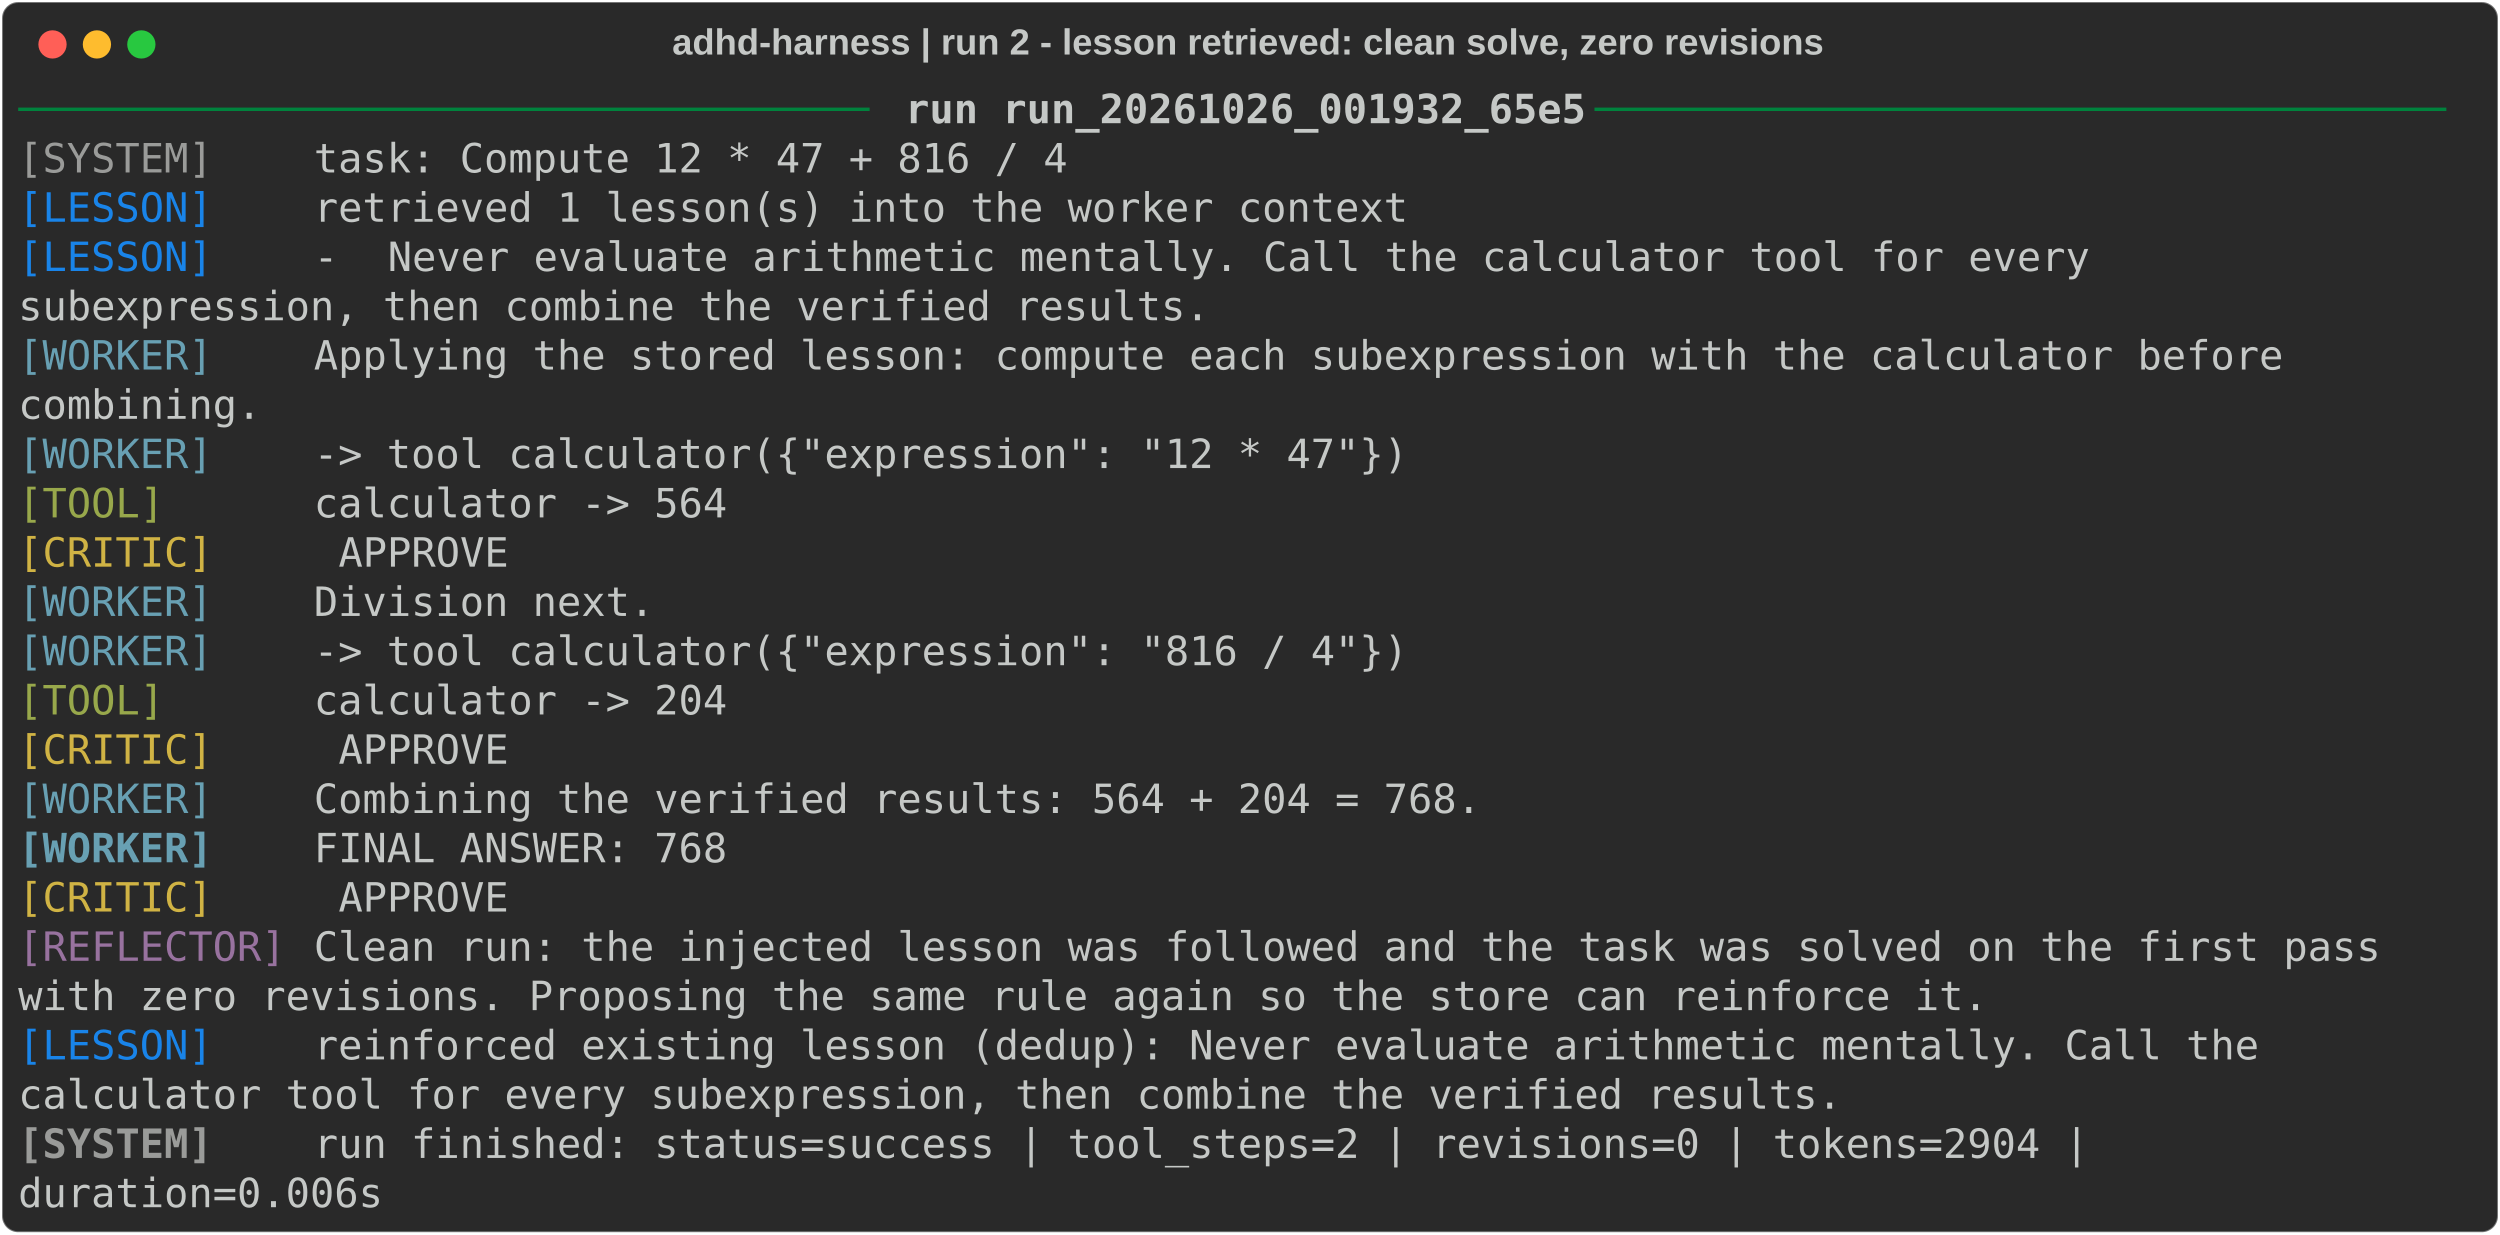
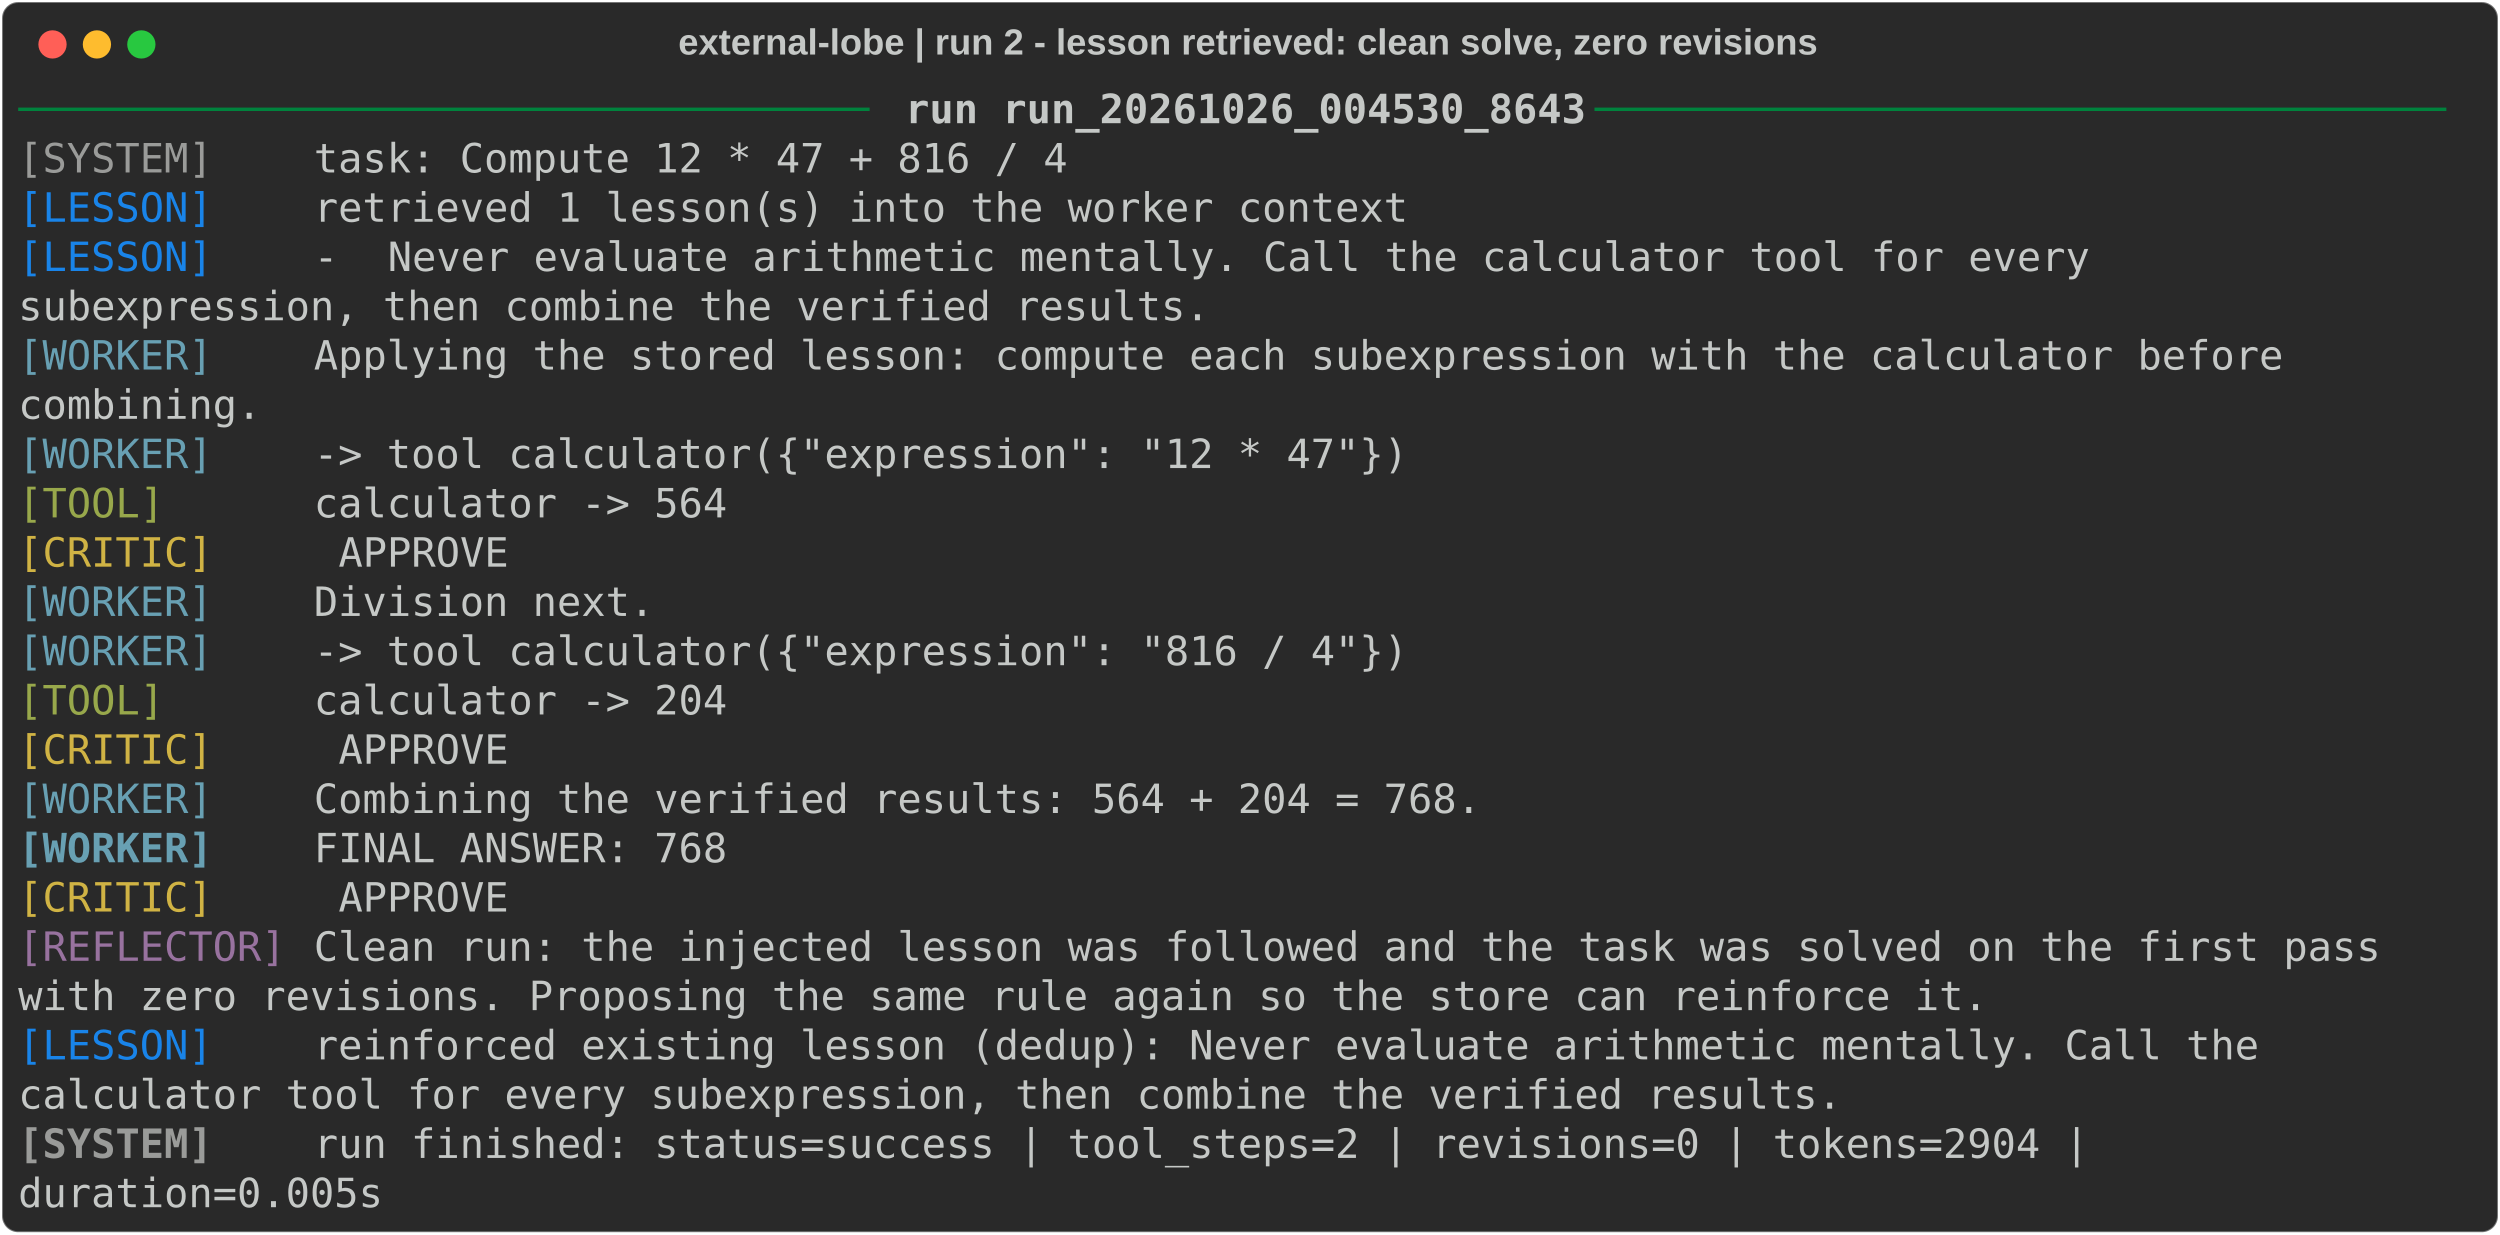
<svg xmlns="http://www.w3.org/2000/svg" class="rich-terminal" viewBox="0 0 1238 611.2">
  <style>

    @font-face {
        font-family: "Fira Code";
        src: local("FiraCode-Regular"),
                url("https://cdnjs.cloudflare.com/ajax/libs/firacode/6.2.0/woff2/FiraCode-Regular.woff2") format("woff2"),
                url("https://cdnjs.cloudflare.com/ajax/libs/firacode/6.2.0/woff/FiraCode-Regular.woff") format("woff");
        font-style: normal;
        font-weight: 400;
    }
    @font-face {
        font-family: "Fira Code";
        src: local("FiraCode-Bold"),
                url("https://cdnjs.cloudflare.com/ajax/libs/firacode/6.2.0/woff2/FiraCode-Bold.woff2") format("woff2"),
                url("https://cdnjs.cloudflare.com/ajax/libs/firacode/6.2.0/woff/FiraCode-Bold.woff") format("woff");
        font-style: bold;
        font-weight: 700;
    }

-     .terminal-2173697705-matrix {
+     .terminal-3547725557-matrix {
        font-family: Fira Code, monospace;
        font-size: 20px;
        line-height: 24.4px;
        font-variant-east-asian: full-width;
    }

-     .terminal-2173697705-title {
+     .terminal-3547725557-title {
        font-size: 18px;
        font-weight: bold;
        font-family: arial;
    }

-     .terminal-2173697705-r1 { fill: #00823d }
- .terminal-2173697705-r2 { fill: #c5c8c6;font-weight: bold }
- .terminal-2173697705-r3 { fill: #c5c8c6 }
- .terminal-2173697705-r4 { fill: #9a9b99 }
- .terminal-2173697705-r5 { fill: #1984e9 }
- .terminal-2173697705-r6 { fill: #68a0b3 }
- .terminal-2173697705-r7 { fill: #98a84b }
- .terminal-2173697705-r8 { fill: #d0b344 }
- .terminal-2173697705-r9 { fill: #68a0b3;font-weight: bold }
- .terminal-2173697705-r10 { fill: #98729f }
- .terminal-2173697705-r11 { fill: #9a9b99;font-weight: bold }
+     .terminal-3547725557-r1 { fill: #00823d }
+ .terminal-3547725557-r2 { fill: #c5c8c6;font-weight: bold }
+ .terminal-3547725557-r3 { fill: #c5c8c6 }
+ .terminal-3547725557-r4 { fill: #9a9b99 }
+ .terminal-3547725557-r5 { fill: #1984e9 }
+ .terminal-3547725557-r6 { fill: #68a0b3 }
+ .terminal-3547725557-r7 { fill: #98a84b }
+ .terminal-3547725557-r8 { fill: #d0b344 }
+ .terminal-3547725557-r9 { fill: #68a0b3;font-weight: bold }
+ .terminal-3547725557-r10 { fill: #98729f }
+ .terminal-3547725557-r11 { fill: #9a9b99;font-weight: bold }
    </style>
  <defs>
-     <clipPath id="terminal-2173697705-clip-terminal">
+     <clipPath id="terminal-3547725557-clip-terminal">
      <rect x="0" y="0" width="1219.0" height="560.2" />
    </clipPath>
-     <clipPath id="terminal-2173697705-line-0">
+     <clipPath id="terminal-3547725557-line-0">
      <rect x="0" y="1.5" width="1220" height="24.65" />
    </clipPath>
-     <clipPath id="terminal-2173697705-line-1">
+     <clipPath id="terminal-3547725557-line-1">
      <rect x="0" y="25.9" width="1220" height="24.65" />
    </clipPath>
-     <clipPath id="terminal-2173697705-line-2">
+     <clipPath id="terminal-3547725557-line-2">
      <rect x="0" y="50.3" width="1220" height="24.65" />
    </clipPath>
-     <clipPath id="terminal-2173697705-line-3">
+     <clipPath id="terminal-3547725557-line-3">
      <rect x="0" y="74.7" width="1220" height="24.65" />
    </clipPath>
-     <clipPath id="terminal-2173697705-line-4">
+     <clipPath id="terminal-3547725557-line-4">
      <rect x="0" y="99.1" width="1220" height="24.65" />
    </clipPath>
-     <clipPath id="terminal-2173697705-line-5">
+     <clipPath id="terminal-3547725557-line-5">
      <rect x="0" y="123.5" width="1220" height="24.65" />
    </clipPath>
-     <clipPath id="terminal-2173697705-line-6">
+     <clipPath id="terminal-3547725557-line-6">
      <rect x="0" y="147.9" width="1220" height="24.65" />
    </clipPath>
-     <clipPath id="terminal-2173697705-line-7">
+     <clipPath id="terminal-3547725557-line-7">
      <rect x="0" y="172.3" width="1220" height="24.65" />
    </clipPath>
-     <clipPath id="terminal-2173697705-line-8">
+     <clipPath id="terminal-3547725557-line-8">
      <rect x="0" y="196.7" width="1220" height="24.65" />
    </clipPath>
-     <clipPath id="terminal-2173697705-line-9">
+     <clipPath id="terminal-3547725557-line-9">
      <rect x="0" y="221.1" width="1220" height="24.65" />
    </clipPath>
-     <clipPath id="terminal-2173697705-line-10">
+     <clipPath id="terminal-3547725557-line-10">
      <rect x="0" y="245.5" width="1220" height="24.65" />
    </clipPath>
-     <clipPath id="terminal-2173697705-line-11">
+     <clipPath id="terminal-3547725557-line-11">
      <rect x="0" y="269.9" width="1220" height="24.65" />
    </clipPath>
-     <clipPath id="terminal-2173697705-line-12">
+     <clipPath id="terminal-3547725557-line-12">
      <rect x="0" y="294.3" width="1220" height="24.65" />
    </clipPath>
-     <clipPath id="terminal-2173697705-line-13">
+     <clipPath id="terminal-3547725557-line-13">
      <rect x="0" y="318.7" width="1220" height="24.65" />
    </clipPath>
-     <clipPath id="terminal-2173697705-line-14">
+     <clipPath id="terminal-3547725557-line-14">
      <rect x="0" y="343.1" width="1220" height="24.65" />
    </clipPath>
-     <clipPath id="terminal-2173697705-line-15">
+     <clipPath id="terminal-3547725557-line-15">
      <rect x="0" y="367.5" width="1220" height="24.65" />
    </clipPath>
-     <clipPath id="terminal-2173697705-line-16">
+     <clipPath id="terminal-3547725557-line-16">
      <rect x="0" y="391.9" width="1220" height="24.65" />
    </clipPath>
-     <clipPath id="terminal-2173697705-line-17">
+     <clipPath id="terminal-3547725557-line-17">
      <rect x="0" y="416.3" width="1220" height="24.65" />
    </clipPath>
-     <clipPath id="terminal-2173697705-line-18">
+     <clipPath id="terminal-3547725557-line-18">
      <rect x="0" y="440.7" width="1220" height="24.65" />
    </clipPath>
-     <clipPath id="terminal-2173697705-line-19">
+     <clipPath id="terminal-3547725557-line-19">
      <rect x="0" y="465.1" width="1220" height="24.65" />
    </clipPath>
-     <clipPath id="terminal-2173697705-line-20">
+     <clipPath id="terminal-3547725557-line-20">
      <rect x="0" y="489.5" width="1220" height="24.65" />
    </clipPath>
-     <clipPath id="terminal-2173697705-line-21">
+     <clipPath id="terminal-3547725557-line-21">
      <rect x="0" y="513.9" width="1220" height="24.65" />
    </clipPath>
  </defs>
  <rect fill="#292929" stroke="rgba(255,255,255,0.35)" stroke-width="1" x="1" y="1" width="1236" height="609.2" rx="8" />
-   <text class="terminal-2173697705-title" fill="#c5c8c6" text-anchor="middle" x="618" y="27">adhd-harness | run 2 - lesson retrieved: clean solve, zero revisions</text>
+   <text class="terminal-3547725557-title" fill="#c5c8c6" text-anchor="middle" x="618" y="27">external-lobe | run 2 - lesson retrieved: clean solve, zero revisions</text>
  <g transform="translate(26,22)">
    <circle cx="0" cy="0" r="7" fill="#ff5f57" />
    <circle cx="22" cy="0" r="7" fill="#febc2e" />
    <circle cx="44" cy="0" r="7" fill="#28c840" />
  </g>
-   <g transform="translate(9, 41)" clip-path="url(#terminal-2173697705-clip-terminal)">
-     <g class="terminal-2173697705-matrix">
-       <text class="terminal-2173697705-r1" x="0" y="20" textLength="439.2" clip-path="url(#terminal-2173697705-line-0)">─────────────────────────────────── </text>
-       <text class="terminal-2173697705-r2" x="439.2" y="20" textLength="341.6" clip-path="url(#terminal-2173697705-line-0)">run run_20261026_001932_65e5</text>
-       <text class="terminal-2173697705-r1" x="780.8" y="20" textLength="439.2" clip-path="url(#terminal-2173697705-line-0)"> ───────────────────────────────────</text>
-       <text class="terminal-2173697705-r3" x="1220" y="20" textLength="12.2" clip-path="url(#terminal-2173697705-line-0)">
- </text>
-       <text class="terminal-2173697705-r4" x="0" y="44.4" textLength="146.4" clip-path="url(#terminal-2173697705-line-1)">[SYSTEM]    </text>
-       <text class="terminal-2173697705-r3" x="146.4" y="44.4" textLength="390.4" clip-path="url(#terminal-2173697705-line-1)"> task: Compute 12 * 47 + 816 / 4</text>
-       <text class="terminal-2173697705-r3" x="1220" y="44.4" textLength="12.2" clip-path="url(#terminal-2173697705-line-1)">
- </text>
-       <text class="terminal-2173697705-r5" x="0" y="68.8" textLength="146.4" clip-path="url(#terminal-2173697705-line-2)">[LESSON]    </text>
-       <text class="terminal-2173697705-r3" x="146.4" y="68.8" textLength="561.2" clip-path="url(#terminal-2173697705-line-2)"> retrieved 1 lesson(s) into the worker context</text>
-       <text class="terminal-2173697705-r3" x="1220" y="68.8" textLength="12.2" clip-path="url(#terminal-2173697705-line-2)">
- </text>
-       <text class="terminal-2173697705-r5" x="0" y="93.2" textLength="146.4" clip-path="url(#terminal-2173697705-line-3)">[LESSON]    </text>
-       <text class="terminal-2173697705-r3" x="146.4" y="93.2" textLength="36.6" clip-path="url(#terminal-2173697705-line-3)"> - </text>
-       <text class="terminal-2173697705-r3" x="183" y="93.2" textLength="878.4" clip-path="url(#terminal-2173697705-line-3)"> Never evaluate arithmetic mentally. Call the calculator tool for every </text>
-       <text class="terminal-2173697705-r3" x="1220" y="93.2" textLength="12.2" clip-path="url(#terminal-2173697705-line-3)">
- </text>
-       <text class="terminal-2173697705-r3" x="0" y="117.6" textLength="597.8" clip-path="url(#terminal-2173697705-line-4)">subexpression, then combine the verified results.</text>
-       <text class="terminal-2173697705-r3" x="1220" y="117.6" textLength="12.2" clip-path="url(#terminal-2173697705-line-4)">
- </text>
-       <text class="terminal-2173697705-r6" x="0" y="142" textLength="146.4" clip-path="url(#terminal-2173697705-line-5)">[WORKER]    </text>
-       <text class="terminal-2173697705-r3" x="146.4" y="142" textLength="1012.6" clip-path="url(#terminal-2173697705-line-5)"> Applying the stored lesson: compute each subexpression with the calculator before </text>
-       <text class="terminal-2173697705-r3" x="1220" y="142" textLength="12.2" clip-path="url(#terminal-2173697705-line-5)">
- </text>
-       <text class="terminal-2173697705-r3" x="0" y="166.4" textLength="122" clip-path="url(#terminal-2173697705-line-6)">combining.</text>
-       <text class="terminal-2173697705-r3" x="1220" y="166.4" textLength="12.2" clip-path="url(#terminal-2173697705-line-6)">
- </text>
-       <text class="terminal-2173697705-r6" x="0" y="190.8" textLength="146.4" clip-path="url(#terminal-2173697705-line-7)">[WORKER]    </text>
-       <text class="terminal-2173697705-r3" x="146.4" y="190.8" textLength="561.2" clip-path="url(#terminal-2173697705-line-7)"> -&gt; tool calculator({"expression": "12 * 47"})</text>
-       <text class="terminal-2173697705-r3" x="1220" y="190.8" textLength="12.2" clip-path="url(#terminal-2173697705-line-7)">
- </text>
-       <text class="terminal-2173697705-r7" x="0" y="215.2" textLength="146.4" clip-path="url(#terminal-2173697705-line-8)">[TOOL]      </text>
-       <text class="terminal-2173697705-r3" x="146.4" y="215.2" textLength="219.6" clip-path="url(#terminal-2173697705-line-8)"> calculator -&gt; 564</text>
-       <text class="terminal-2173697705-r3" x="1220" y="215.2" textLength="12.2" clip-path="url(#terminal-2173697705-line-8)">
- </text>
-       <text class="terminal-2173697705-r8" x="0" y="239.6" textLength="146.4" clip-path="url(#terminal-2173697705-line-9)">[CRITIC]    </text>
-       <text class="terminal-2173697705-r3" x="158.6" y="239.6" textLength="97.6" clip-path="url(#terminal-2173697705-line-9)"> APPROVE</text>
-       <text class="terminal-2173697705-r3" x="1220" y="239.6" textLength="12.2" clip-path="url(#terminal-2173697705-line-9)">
- </text>
-       <text class="terminal-2173697705-r6" x="0" y="264" textLength="146.4" clip-path="url(#terminal-2173697705-line-10)">[WORKER]    </text>
-       <text class="terminal-2173697705-r3" x="146.4" y="264" textLength="183" clip-path="url(#terminal-2173697705-line-10)"> Division next.</text>
-       <text class="terminal-2173697705-r3" x="1220" y="264" textLength="12.2" clip-path="url(#terminal-2173697705-line-10)">
- </text>
-       <text class="terminal-2173697705-r6" x="0" y="288.4" textLength="146.4" clip-path="url(#terminal-2173697705-line-11)">[WORKER]    </text>
-       <text class="terminal-2173697705-r3" x="146.4" y="288.4" textLength="561.2" clip-path="url(#terminal-2173697705-line-11)"> -&gt; tool calculator({"expression": "816 / 4"})</text>
-       <text class="terminal-2173697705-r3" x="1220" y="288.4" textLength="12.2" clip-path="url(#terminal-2173697705-line-11)">
- </text>
-       <text class="terminal-2173697705-r7" x="0" y="312.8" textLength="146.4" clip-path="url(#terminal-2173697705-line-12)">[TOOL]      </text>
-       <text class="terminal-2173697705-r3" x="146.4" y="312.8" textLength="219.6" clip-path="url(#terminal-2173697705-line-12)"> calculator -&gt; 204</text>
-       <text class="terminal-2173697705-r3" x="1220" y="312.8" textLength="12.2" clip-path="url(#terminal-2173697705-line-12)">
- </text>
-       <text class="terminal-2173697705-r8" x="0" y="337.2" textLength="146.4" clip-path="url(#terminal-2173697705-line-13)">[CRITIC]    </text>
-       <text class="terminal-2173697705-r3" x="158.6" y="337.2" textLength="97.6" clip-path="url(#terminal-2173697705-line-13)"> APPROVE</text>
-       <text class="terminal-2173697705-r3" x="1220" y="337.2" textLength="12.2" clip-path="url(#terminal-2173697705-line-13)">
- </text>
-       <text class="terminal-2173697705-r6" x="0" y="361.6" textLength="146.4" clip-path="url(#terminal-2173697705-line-14)">[WORKER]    </text>
-       <text class="terminal-2173697705-r3" x="146.4" y="361.6" textLength="597.8" clip-path="url(#terminal-2173697705-line-14)"> Combining the verified results: 564 + 204 = 768.</text>
-       <text class="terminal-2173697705-r3" x="1220" y="361.6" textLength="12.2" clip-path="url(#terminal-2173697705-line-14)">
- </text>
-       <text class="terminal-2173697705-r9" x="0" y="386" textLength="146.4" clip-path="url(#terminal-2173697705-line-15)">[WORKER]    </text>
-       <text class="terminal-2173697705-r3" x="146.4" y="386" textLength="219.6" clip-path="url(#terminal-2173697705-line-15)"> FINAL ANSWER: 768</text>
-       <text class="terminal-2173697705-r3" x="1220" y="386" textLength="12.2" clip-path="url(#terminal-2173697705-line-15)">
- </text>
-       <text class="terminal-2173697705-r8" x="0" y="410.4" textLength="146.4" clip-path="url(#terminal-2173697705-line-16)">[CRITIC]    </text>
-       <text class="terminal-2173697705-r3" x="158.6" y="410.4" textLength="97.6" clip-path="url(#terminal-2173697705-line-16)"> APPROVE</text>
-       <text class="terminal-2173697705-r3" x="1220" y="410.4" textLength="12.2" clip-path="url(#terminal-2173697705-line-16)">
- </text>
-       <text class="terminal-2173697705-r10" x="0" y="434.8" textLength="146.4" clip-path="url(#terminal-2173697705-line-17)">[REFLECTOR] </text>
-       <text class="terminal-2173697705-r3" x="146.4" y="434.8" textLength="1061.4" clip-path="url(#terminal-2173697705-line-17)"> Clean run: the injected lesson was followed and the task was solved on the first pass </text>
-       <text class="terminal-2173697705-r3" x="1220" y="434.8" textLength="12.2" clip-path="url(#terminal-2173697705-line-17)">
- </text>
-       <text class="terminal-2173697705-r3" x="0" y="459.2" textLength="988.2" clip-path="url(#terminal-2173697705-line-18)">with zero revisions. Proposing the same rule again so the store can reinforce it.</text>
-       <text class="terminal-2173697705-r3" x="1220" y="459.2" textLength="12.2" clip-path="url(#terminal-2173697705-line-18)">
- </text>
-       <text class="terminal-2173697705-r5" x="0" y="483.6" textLength="146.4" clip-path="url(#terminal-2173697705-line-19)">[LESSON]    </text>
-       <text class="terminal-2173697705-r3" x="146.4" y="483.6" textLength="1000.4" clip-path="url(#terminal-2173697705-line-19)"> reinforced existing lesson (dedup): Never evaluate arithmetic mentally. Call the </text>
-       <text class="terminal-2173697705-r3" x="1220" y="483.6" textLength="12.2" clip-path="url(#terminal-2173697705-line-19)">
- </text>
-       <text class="terminal-2173697705-r3" x="0" y="508" textLength="915" clip-path="url(#terminal-2173697705-line-20)">calculator tool for every subexpression, then combine the verified results.</text>
-       <text class="terminal-2173697705-r3" x="1220" y="508" textLength="12.2" clip-path="url(#terminal-2173697705-line-20)">
- </text>
-       <text class="terminal-2173697705-r11" x="0" y="532.4" textLength="146.4" clip-path="url(#terminal-2173697705-line-21)">[SYSTEM]    </text>
-       <text class="terminal-2173697705-r3" x="146.4" y="532.4" textLength="915" clip-path="url(#terminal-2173697705-line-21)"> run finished: status=success | tool_steps=2 | revisions=0 | tokens=2904 | </text>
-       <text class="terminal-2173697705-r3" x="1220" y="532.4" textLength="12.2" clip-path="url(#terminal-2173697705-line-21)">
- </text>
-       <text class="terminal-2173697705-r3" x="0" y="556.8" textLength="183" clip-path="url(#terminal-2173697705-line-22)">duration=0.006s</text>
-       <text class="terminal-2173697705-r3" x="1220" y="556.8" textLength="12.2" clip-path="url(#terminal-2173697705-line-22)">
+   <g transform="translate(9, 41)" clip-path="url(#terminal-3547725557-clip-terminal)">
+     <g class="terminal-3547725557-matrix">
+       <text class="terminal-3547725557-r1" x="0" y="20" textLength="439.2" clip-path="url(#terminal-3547725557-line-0)">─────────────────────────────────── </text>
+       <text class="terminal-3547725557-r2" x="439.2" y="20" textLength="341.6" clip-path="url(#terminal-3547725557-line-0)">run run_20261026_004530_8643</text>
+       <text class="terminal-3547725557-r1" x="780.8" y="20" textLength="439.2" clip-path="url(#terminal-3547725557-line-0)"> ───────────────────────────────────</text>
+       <text class="terminal-3547725557-r3" x="1220" y="20" textLength="12.2" clip-path="url(#terminal-3547725557-line-0)">
+ </text>
+       <text class="terminal-3547725557-r4" x="0" y="44.4" textLength="146.4" clip-path="url(#terminal-3547725557-line-1)">[SYSTEM]    </text>
+       <text class="terminal-3547725557-r3" x="146.4" y="44.4" textLength="390.4" clip-path="url(#terminal-3547725557-line-1)"> task: Compute 12 * 47 + 816 / 4</text>
+       <text class="terminal-3547725557-r3" x="1220" y="44.4" textLength="12.2" clip-path="url(#terminal-3547725557-line-1)">
+ </text>
+       <text class="terminal-3547725557-r5" x="0" y="68.8" textLength="146.4" clip-path="url(#terminal-3547725557-line-2)">[LESSON]    </text>
+       <text class="terminal-3547725557-r3" x="146.4" y="68.8" textLength="561.2" clip-path="url(#terminal-3547725557-line-2)"> retrieved 1 lesson(s) into the worker context</text>
+       <text class="terminal-3547725557-r3" x="1220" y="68.8" textLength="12.2" clip-path="url(#terminal-3547725557-line-2)">
+ </text>
+       <text class="terminal-3547725557-r5" x="0" y="93.2" textLength="146.4" clip-path="url(#terminal-3547725557-line-3)">[LESSON]    </text>
+       <text class="terminal-3547725557-r3" x="146.4" y="93.2" textLength="36.6" clip-path="url(#terminal-3547725557-line-3)"> - </text>
+       <text class="terminal-3547725557-r3" x="183" y="93.2" textLength="878.4" clip-path="url(#terminal-3547725557-line-3)"> Never evaluate arithmetic mentally. Call the calculator tool for every </text>
+       <text class="terminal-3547725557-r3" x="1220" y="93.2" textLength="12.2" clip-path="url(#terminal-3547725557-line-3)">
+ </text>
+       <text class="terminal-3547725557-r3" x="0" y="117.6" textLength="597.8" clip-path="url(#terminal-3547725557-line-4)">subexpression, then combine the verified results.</text>
+       <text class="terminal-3547725557-r3" x="1220" y="117.6" textLength="12.2" clip-path="url(#terminal-3547725557-line-4)">
+ </text>
+       <text class="terminal-3547725557-r6" x="0" y="142" textLength="146.4" clip-path="url(#terminal-3547725557-line-5)">[WORKER]    </text>
+       <text class="terminal-3547725557-r3" x="146.4" y="142" textLength="1012.6" clip-path="url(#terminal-3547725557-line-5)"> Applying the stored lesson: compute each subexpression with the calculator before </text>
+       <text class="terminal-3547725557-r3" x="1220" y="142" textLength="12.2" clip-path="url(#terminal-3547725557-line-5)">
+ </text>
+       <text class="terminal-3547725557-r3" x="0" y="166.4" textLength="122" clip-path="url(#terminal-3547725557-line-6)">combining.</text>
+       <text class="terminal-3547725557-r3" x="1220" y="166.4" textLength="12.2" clip-path="url(#terminal-3547725557-line-6)">
+ </text>
+       <text class="terminal-3547725557-r6" x="0" y="190.8" textLength="146.4" clip-path="url(#terminal-3547725557-line-7)">[WORKER]    </text>
+       <text class="terminal-3547725557-r3" x="146.4" y="190.8" textLength="561.2" clip-path="url(#terminal-3547725557-line-7)"> -&gt; tool calculator({"expression": "12 * 47"})</text>
+       <text class="terminal-3547725557-r3" x="1220" y="190.8" textLength="12.2" clip-path="url(#terminal-3547725557-line-7)">
+ </text>
+       <text class="terminal-3547725557-r7" x="0" y="215.2" textLength="146.4" clip-path="url(#terminal-3547725557-line-8)">[TOOL]      </text>
+       <text class="terminal-3547725557-r3" x="146.4" y="215.2" textLength="219.6" clip-path="url(#terminal-3547725557-line-8)"> calculator -&gt; 564</text>
+       <text class="terminal-3547725557-r3" x="1220" y="215.2" textLength="12.2" clip-path="url(#terminal-3547725557-line-8)">
+ </text>
+       <text class="terminal-3547725557-r8" x="0" y="239.6" textLength="146.4" clip-path="url(#terminal-3547725557-line-9)">[CRITIC]    </text>
+       <text class="terminal-3547725557-r3" x="158.6" y="239.6" textLength="97.6" clip-path="url(#terminal-3547725557-line-9)"> APPROVE</text>
+       <text class="terminal-3547725557-r3" x="1220" y="239.6" textLength="12.2" clip-path="url(#terminal-3547725557-line-9)">
+ </text>
+       <text class="terminal-3547725557-r6" x="0" y="264" textLength="146.4" clip-path="url(#terminal-3547725557-line-10)">[WORKER]    </text>
+       <text class="terminal-3547725557-r3" x="146.4" y="264" textLength="183" clip-path="url(#terminal-3547725557-line-10)"> Division next.</text>
+       <text class="terminal-3547725557-r3" x="1220" y="264" textLength="12.2" clip-path="url(#terminal-3547725557-line-10)">
+ </text>
+       <text class="terminal-3547725557-r6" x="0" y="288.4" textLength="146.4" clip-path="url(#terminal-3547725557-line-11)">[WORKER]    </text>
+       <text class="terminal-3547725557-r3" x="146.4" y="288.4" textLength="561.2" clip-path="url(#terminal-3547725557-line-11)"> -&gt; tool calculator({"expression": "816 / 4"})</text>
+       <text class="terminal-3547725557-r3" x="1220" y="288.4" textLength="12.2" clip-path="url(#terminal-3547725557-line-11)">
+ </text>
+       <text class="terminal-3547725557-r7" x="0" y="312.8" textLength="146.4" clip-path="url(#terminal-3547725557-line-12)">[TOOL]      </text>
+       <text class="terminal-3547725557-r3" x="146.4" y="312.8" textLength="219.6" clip-path="url(#terminal-3547725557-line-12)"> calculator -&gt; 204</text>
+       <text class="terminal-3547725557-r3" x="1220" y="312.8" textLength="12.2" clip-path="url(#terminal-3547725557-line-12)">
+ </text>
+       <text class="terminal-3547725557-r8" x="0" y="337.2" textLength="146.4" clip-path="url(#terminal-3547725557-line-13)">[CRITIC]    </text>
+       <text class="terminal-3547725557-r3" x="158.6" y="337.2" textLength="97.6" clip-path="url(#terminal-3547725557-line-13)"> APPROVE</text>
+       <text class="terminal-3547725557-r3" x="1220" y="337.2" textLength="12.2" clip-path="url(#terminal-3547725557-line-13)">
+ </text>
+       <text class="terminal-3547725557-r6" x="0" y="361.6" textLength="146.4" clip-path="url(#terminal-3547725557-line-14)">[WORKER]    </text>
+       <text class="terminal-3547725557-r3" x="146.4" y="361.6" textLength="597.8" clip-path="url(#terminal-3547725557-line-14)"> Combining the verified results: 564 + 204 = 768.</text>
+       <text class="terminal-3547725557-r3" x="1220" y="361.6" textLength="12.2" clip-path="url(#terminal-3547725557-line-14)">
+ </text>
+       <text class="terminal-3547725557-r9" x="0" y="386" textLength="146.4" clip-path="url(#terminal-3547725557-line-15)">[WORKER]    </text>
+       <text class="terminal-3547725557-r3" x="146.4" y="386" textLength="219.6" clip-path="url(#terminal-3547725557-line-15)"> FINAL ANSWER: 768</text>
+       <text class="terminal-3547725557-r3" x="1220" y="386" textLength="12.2" clip-path="url(#terminal-3547725557-line-15)">
+ </text>
+       <text class="terminal-3547725557-r8" x="0" y="410.4" textLength="146.4" clip-path="url(#terminal-3547725557-line-16)">[CRITIC]    </text>
+       <text class="terminal-3547725557-r3" x="158.6" y="410.4" textLength="97.6" clip-path="url(#terminal-3547725557-line-16)"> APPROVE</text>
+       <text class="terminal-3547725557-r3" x="1220" y="410.4" textLength="12.2" clip-path="url(#terminal-3547725557-line-16)">
+ </text>
+       <text class="terminal-3547725557-r10" x="0" y="434.8" textLength="146.4" clip-path="url(#terminal-3547725557-line-17)">[REFLECTOR] </text>
+       <text class="terminal-3547725557-r3" x="146.4" y="434.8" textLength="1061.4" clip-path="url(#terminal-3547725557-line-17)"> Clean run: the injected lesson was followed and the task was solved on the first pass </text>
+       <text class="terminal-3547725557-r3" x="1220" y="434.8" textLength="12.2" clip-path="url(#terminal-3547725557-line-17)">
+ </text>
+       <text class="terminal-3547725557-r3" x="0" y="459.2" textLength="988.2" clip-path="url(#terminal-3547725557-line-18)">with zero revisions. Proposing the same rule again so the store can reinforce it.</text>
+       <text class="terminal-3547725557-r3" x="1220" y="459.2" textLength="12.2" clip-path="url(#terminal-3547725557-line-18)">
+ </text>
+       <text class="terminal-3547725557-r5" x="0" y="483.6" textLength="146.4" clip-path="url(#terminal-3547725557-line-19)">[LESSON]    </text>
+       <text class="terminal-3547725557-r3" x="146.4" y="483.6" textLength="1000.4" clip-path="url(#terminal-3547725557-line-19)"> reinforced existing lesson (dedup): Never evaluate arithmetic mentally. Call the </text>
+       <text class="terminal-3547725557-r3" x="1220" y="483.6" textLength="12.2" clip-path="url(#terminal-3547725557-line-19)">
+ </text>
+       <text class="terminal-3547725557-r3" x="0" y="508" textLength="915" clip-path="url(#terminal-3547725557-line-20)">calculator tool for every subexpression, then combine the verified results.</text>
+       <text class="terminal-3547725557-r3" x="1220" y="508" textLength="12.2" clip-path="url(#terminal-3547725557-line-20)">
+ </text>
+       <text class="terminal-3547725557-r11" x="0" y="532.4" textLength="146.4" clip-path="url(#terminal-3547725557-line-21)">[SYSTEM]    </text>
+       <text class="terminal-3547725557-r3" x="146.4" y="532.4" textLength="915" clip-path="url(#terminal-3547725557-line-21)"> run finished: status=success | tool_steps=2 | revisions=0 | tokens=2904 | </text>
+       <text class="terminal-3547725557-r3" x="1220" y="532.4" textLength="12.2" clip-path="url(#terminal-3547725557-line-21)">
+ </text>
+       <text class="terminal-3547725557-r3" x="0" y="556.8" textLength="183" clip-path="url(#terminal-3547725557-line-22)">duration=0.005s</text>
+       <text class="terminal-3547725557-r3" x="1220" y="556.8" textLength="12.2" clip-path="url(#terminal-3547725557-line-22)">
</text>
    </g>
  </g>
</svg>
